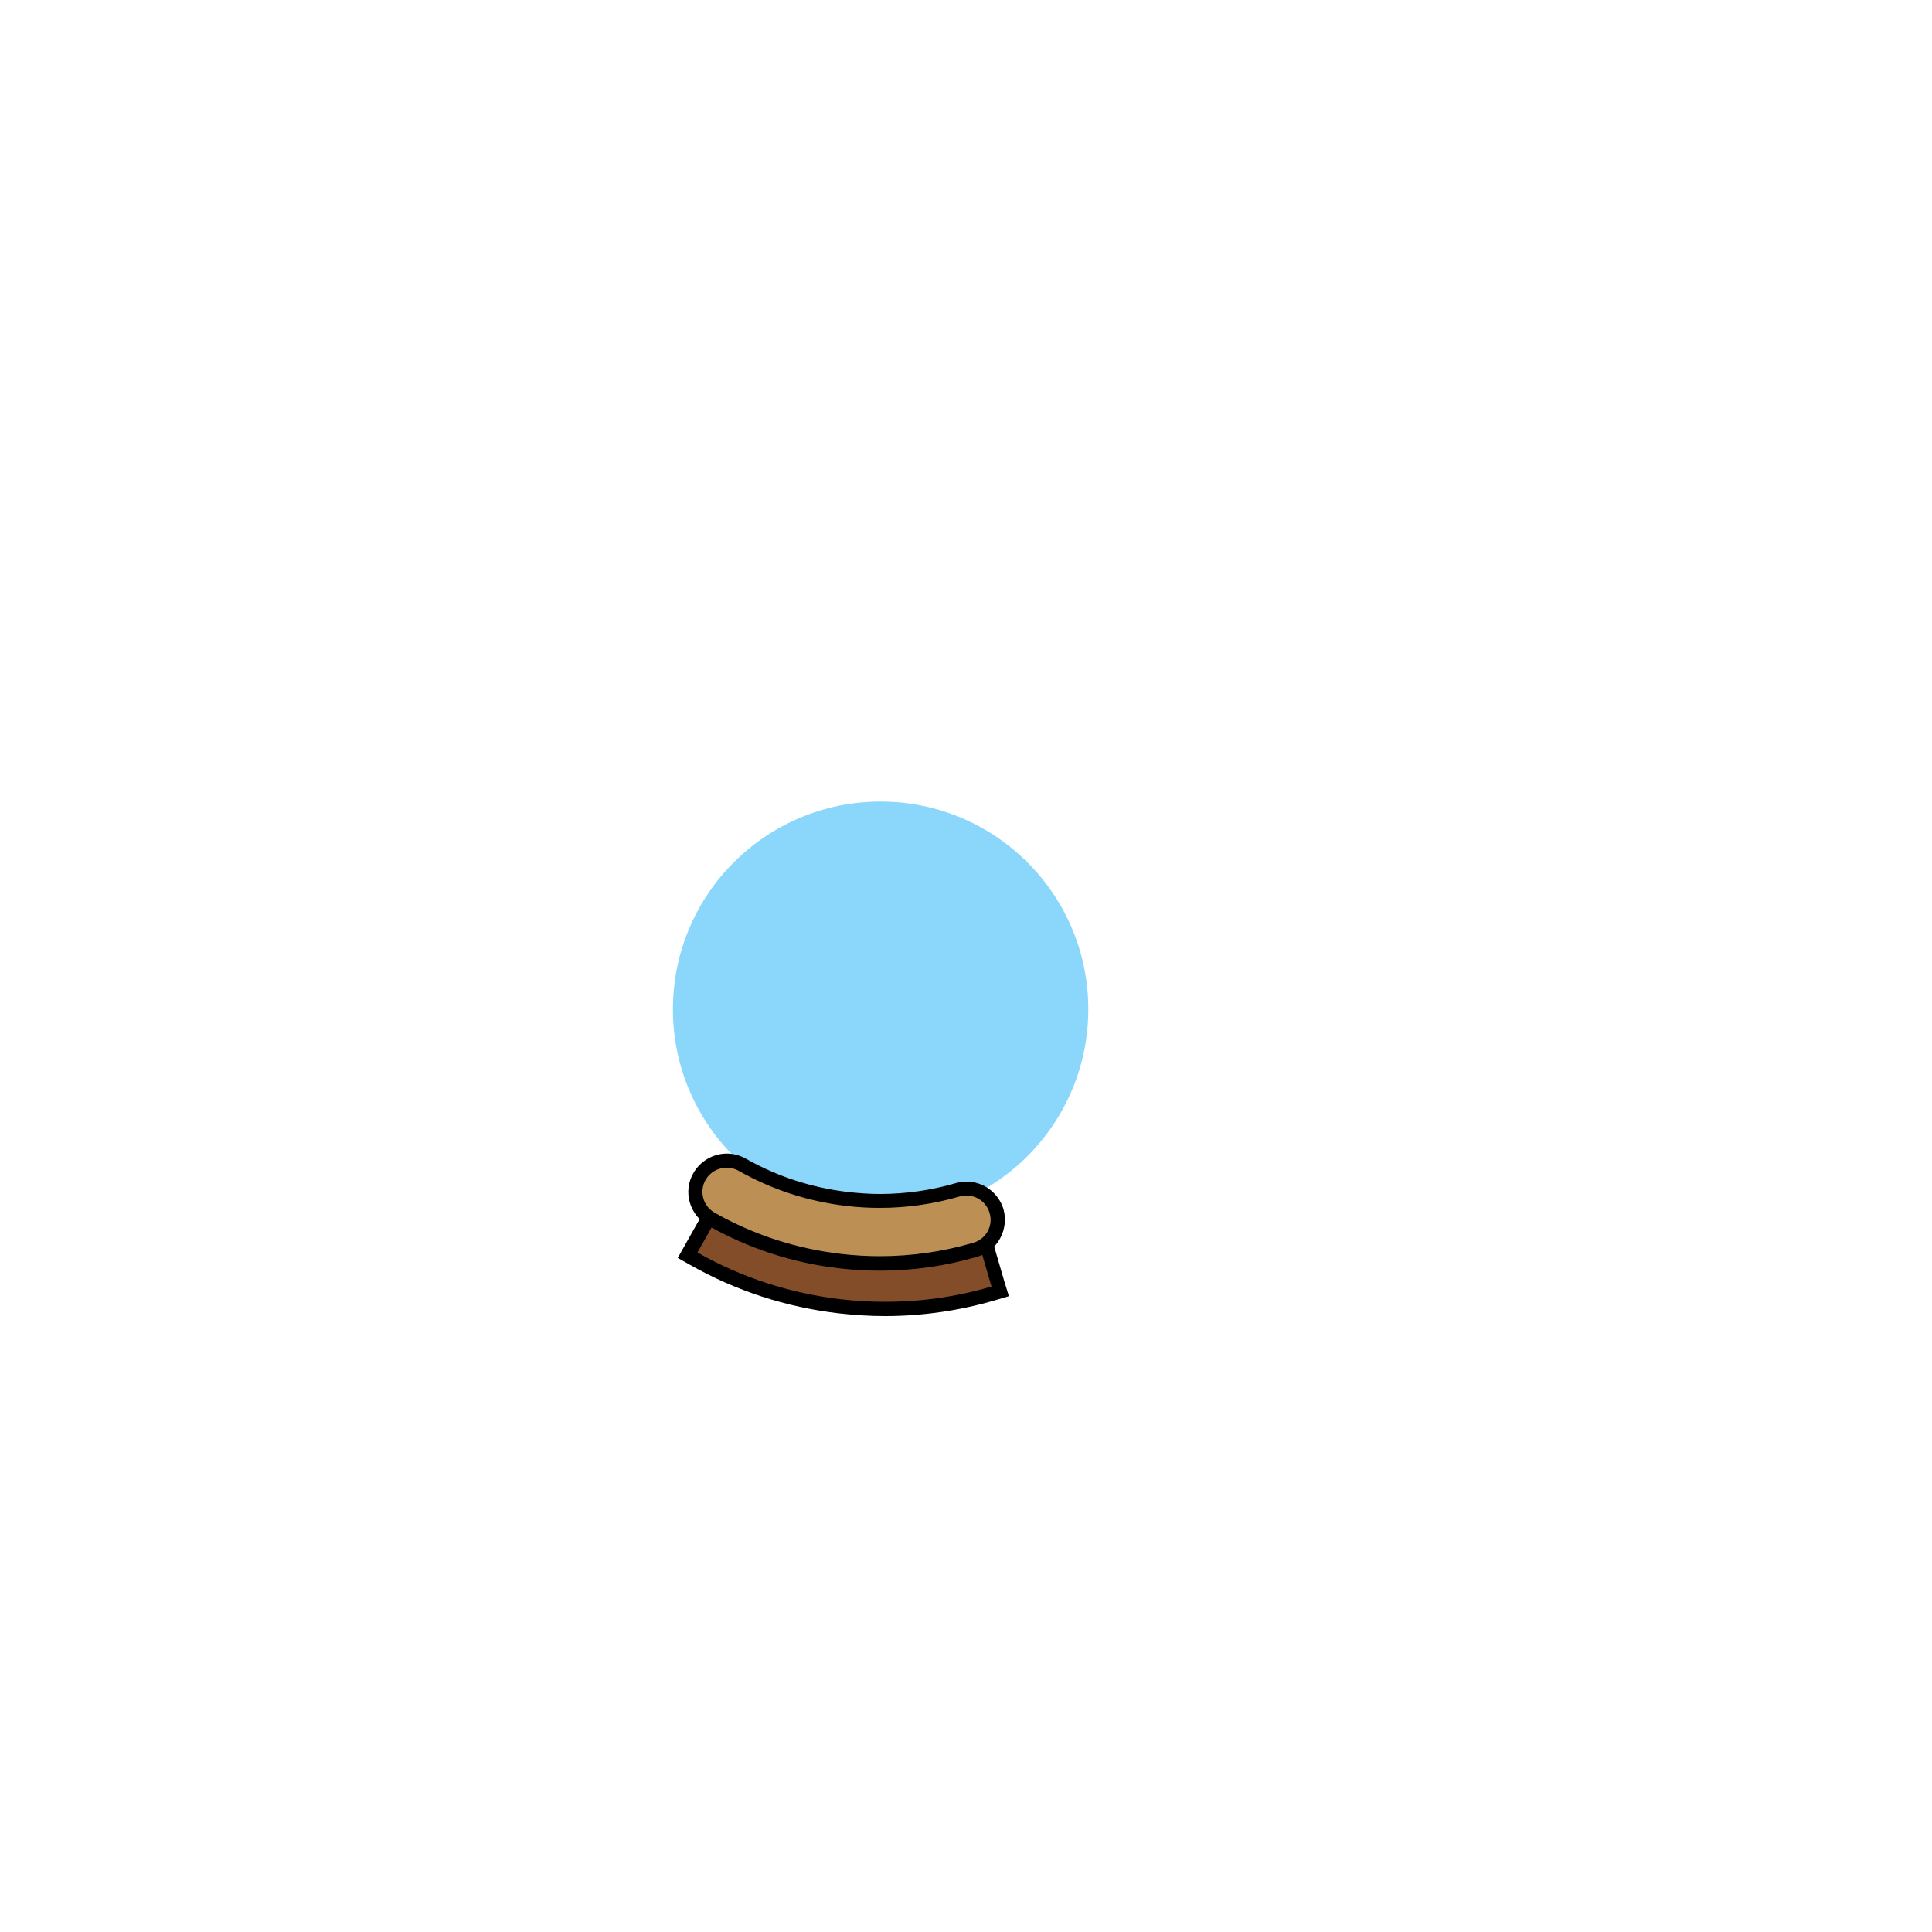
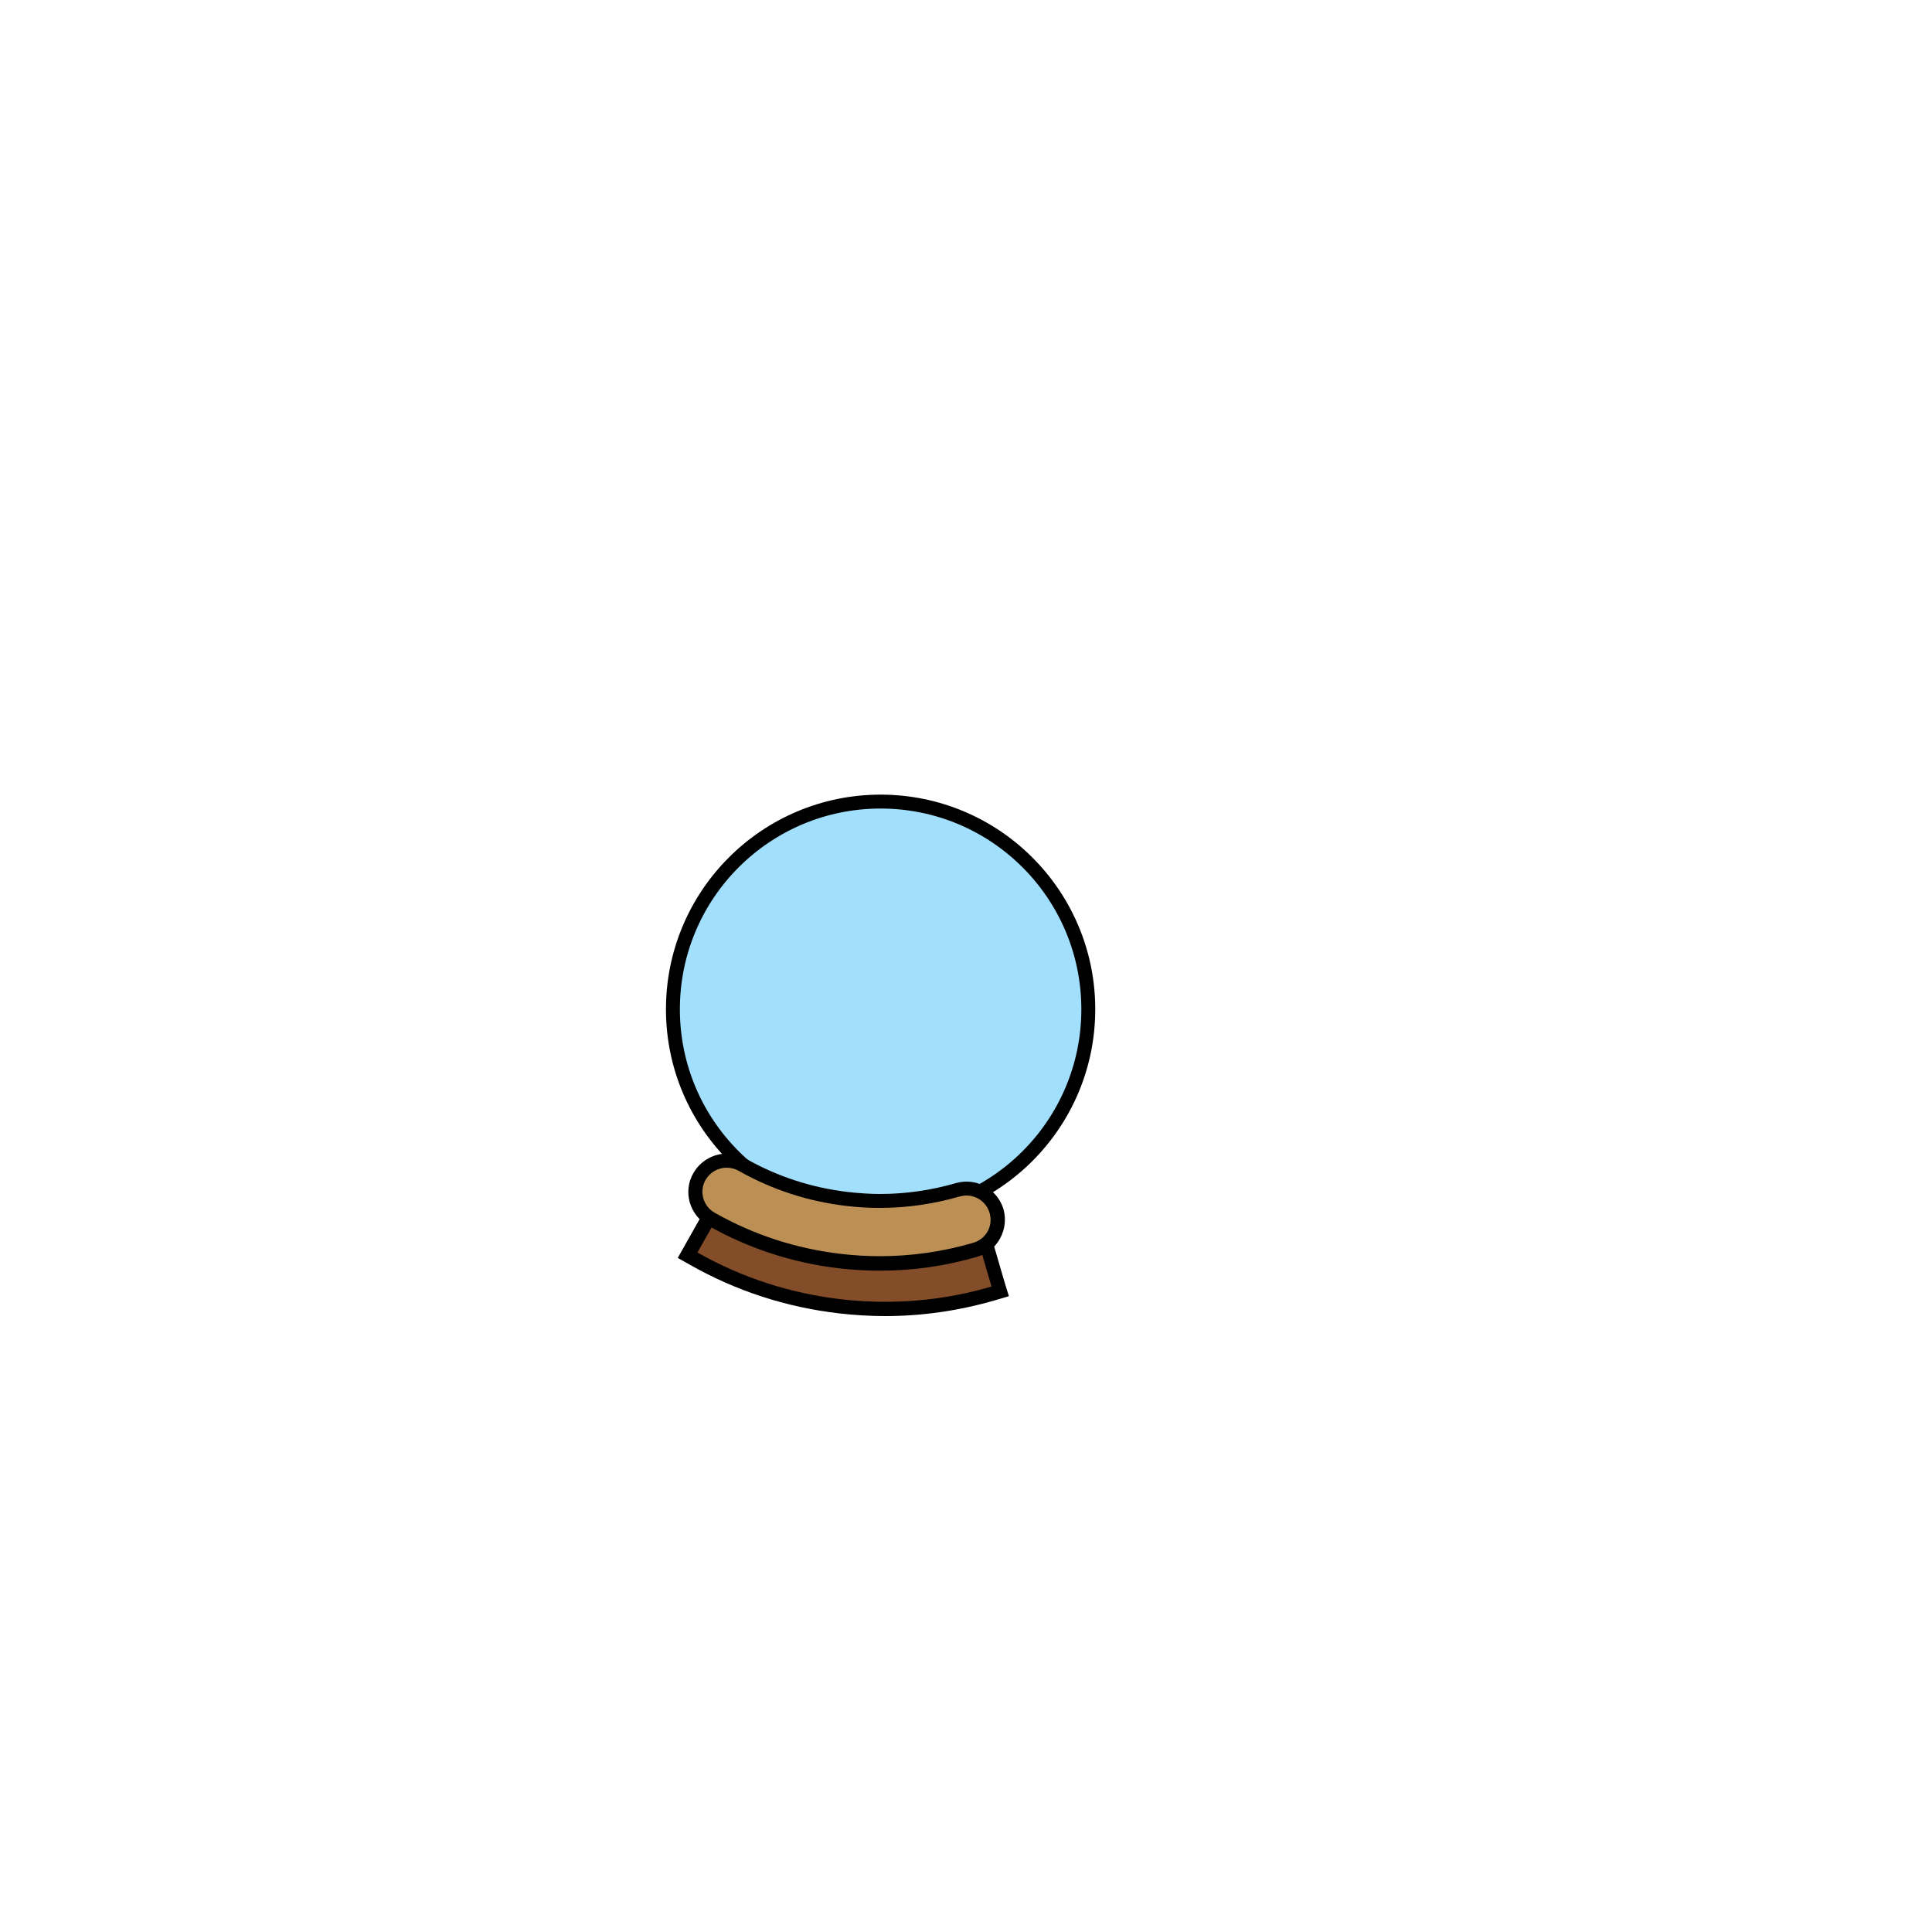
- <svg xmlns="http://www.w3.org/2000/svg" version="1.1" id="wapuugotchi_svg__item" viewBox="0 0 1e3 1e3">
+ <svg xmlns="http://www.w3.org/2000/svg" id="wapuugotchi_svg__item" version="1.1" viewBox="0 0 1e3 1e3">
  <g class="Ball--group">
-     <circle cx="455.8" cy="522.4" r="107.5" fill="#8ad7fb" />
+     <circle cx="455.8" cy="522.4" r="107.5" fill="#8ad7fb" style="fill-opacity:.8;fill:#8ad7fb;stroke-width:7.2;stroke:#000000" />
    <path d="m522.2 670.9-7.1 2.1c-18.5 5.4-37.7 8.2-57 8.2-7.9 0-15.9-.5-23.8-1.4-27.4-3.2-53.3-11.6-77.1-25.1l-6.4-3.6 3.6-6.4 12.3-21.8 3.7-6.4 6.4 3.6c19.1 10.8 40 17.6 62 20.2 6.4.7 12.9 1.1 19.2 1.1 15.5 0 30.9-2.2 45.8-6.6l7.1-2.1 2.1 7.1 7 24 2.2 7.1z" />
-     <path d="M458.2 648.8c-6.7 0-13.4-.4-20.1-1.2-23-2.7-44.9-9.8-64.8-21.1L361 648.3c22.9 13 47.9 21.1 74.3 24.2 7.7.9 15.3 1.3 23 1.3 18.6 0 37-2.6 54.9-7.9l-7-24c-15.8 4.6-31.8 6.9-48 6.9z" fill="#824d28" />
+     <path d="M458.2 648.8c-6.7 0-13.4-.4-20.1-1.2-23-2.7-44.9-9.8-64.8-21.1L361 648.3c22.9 13 47.9 21.1 74.3 24.2 7.7.9 15.3 1.3 23 1.3 18.6 0 37-2.6 54.9-7.9l-7-24c-15.8 4.6-31.8 6.9-48 6.9z" fill="#824d28" style="paint-order:stroke fill markers;stroke-width:9.7;stroke:#000000" />
    <path d="M517.7 640.9c-2.5 4.7-6.8 8.1-11.9 9.6-16.4 4.8-33.3 7.2-50.3 7.2-7 0-14-.4-21-1.2-24.2-2.8-47.1-10.3-68.1-22.2-4.6-2.6-7.9-6.9-9.4-12-1.4-5.1-.8-10.5 1.9-15.1 3.5-6.2 10.2-10.1 17.3-10.1 3.4 0 6.8.9 9.8 2.6 16.4 9.3 34.2 15.1 53.1 17.3 5.5.6 11 1 16.4 1 13.2 0 26.4-1.9 39.2-5.6 1.8-.5 3.7-.8 5.6-.8 8.8 0 16.6 5.9 19.1 14.3 1.4 5 .8 10.3-1.7 15z" />
-     <path d="M512.2 627.8c-1.6-5.5-6.6-9-12-9-1.2 0-2.3.2-3.5.5-13.5 3.9-27.3 5.9-41.2 5.9-5.7 0-11.5-.3-17.3-1-19.8-2.3-38.6-8.4-55.9-18.2-1.9-1.1-4.1-1.6-6.2-1.6-4.4 0-8.6 2.3-10.9 6.3-3.4 6-1.3 13.6 4.7 17 20.1 11.4 42.1 18.6 65.3 21.3 6.7.8 13.5 1.2 20.2 1.2 16.3 0 32.5-2.3 48.2-6.9 6.8-1.9 10.6-8.8 8.6-15.5z" fill="#bc9055" />
+     <path d="m512.2 627.8c-1.6-5.5-6.6-9-12-9-1.2 0-2.3 0.2-3.5 0.5-13.5 3.9-27.3 5.9-41.2 5.9-5.7 0-11.5-0.3-17.3-1-19.8-2.3-38.6-8.4-55.9-18.2-1.9-1.1-4.1-1.6-6.2-1.6-4.4 0-8.6 2.3-10.9 6.3-3.4 6-1.3 13.6 4.7 17 20.1 11.4 42.1 18.6 65.3 21.3 6.7 0.8 13.5 1.2 20.2 1.2 16.3 0 32.5-2.3 48.2-6.9 6.8-1.9 10.6-8.8 8.6-15.5z" fill="#bc9055" />
  </g>
</svg>
